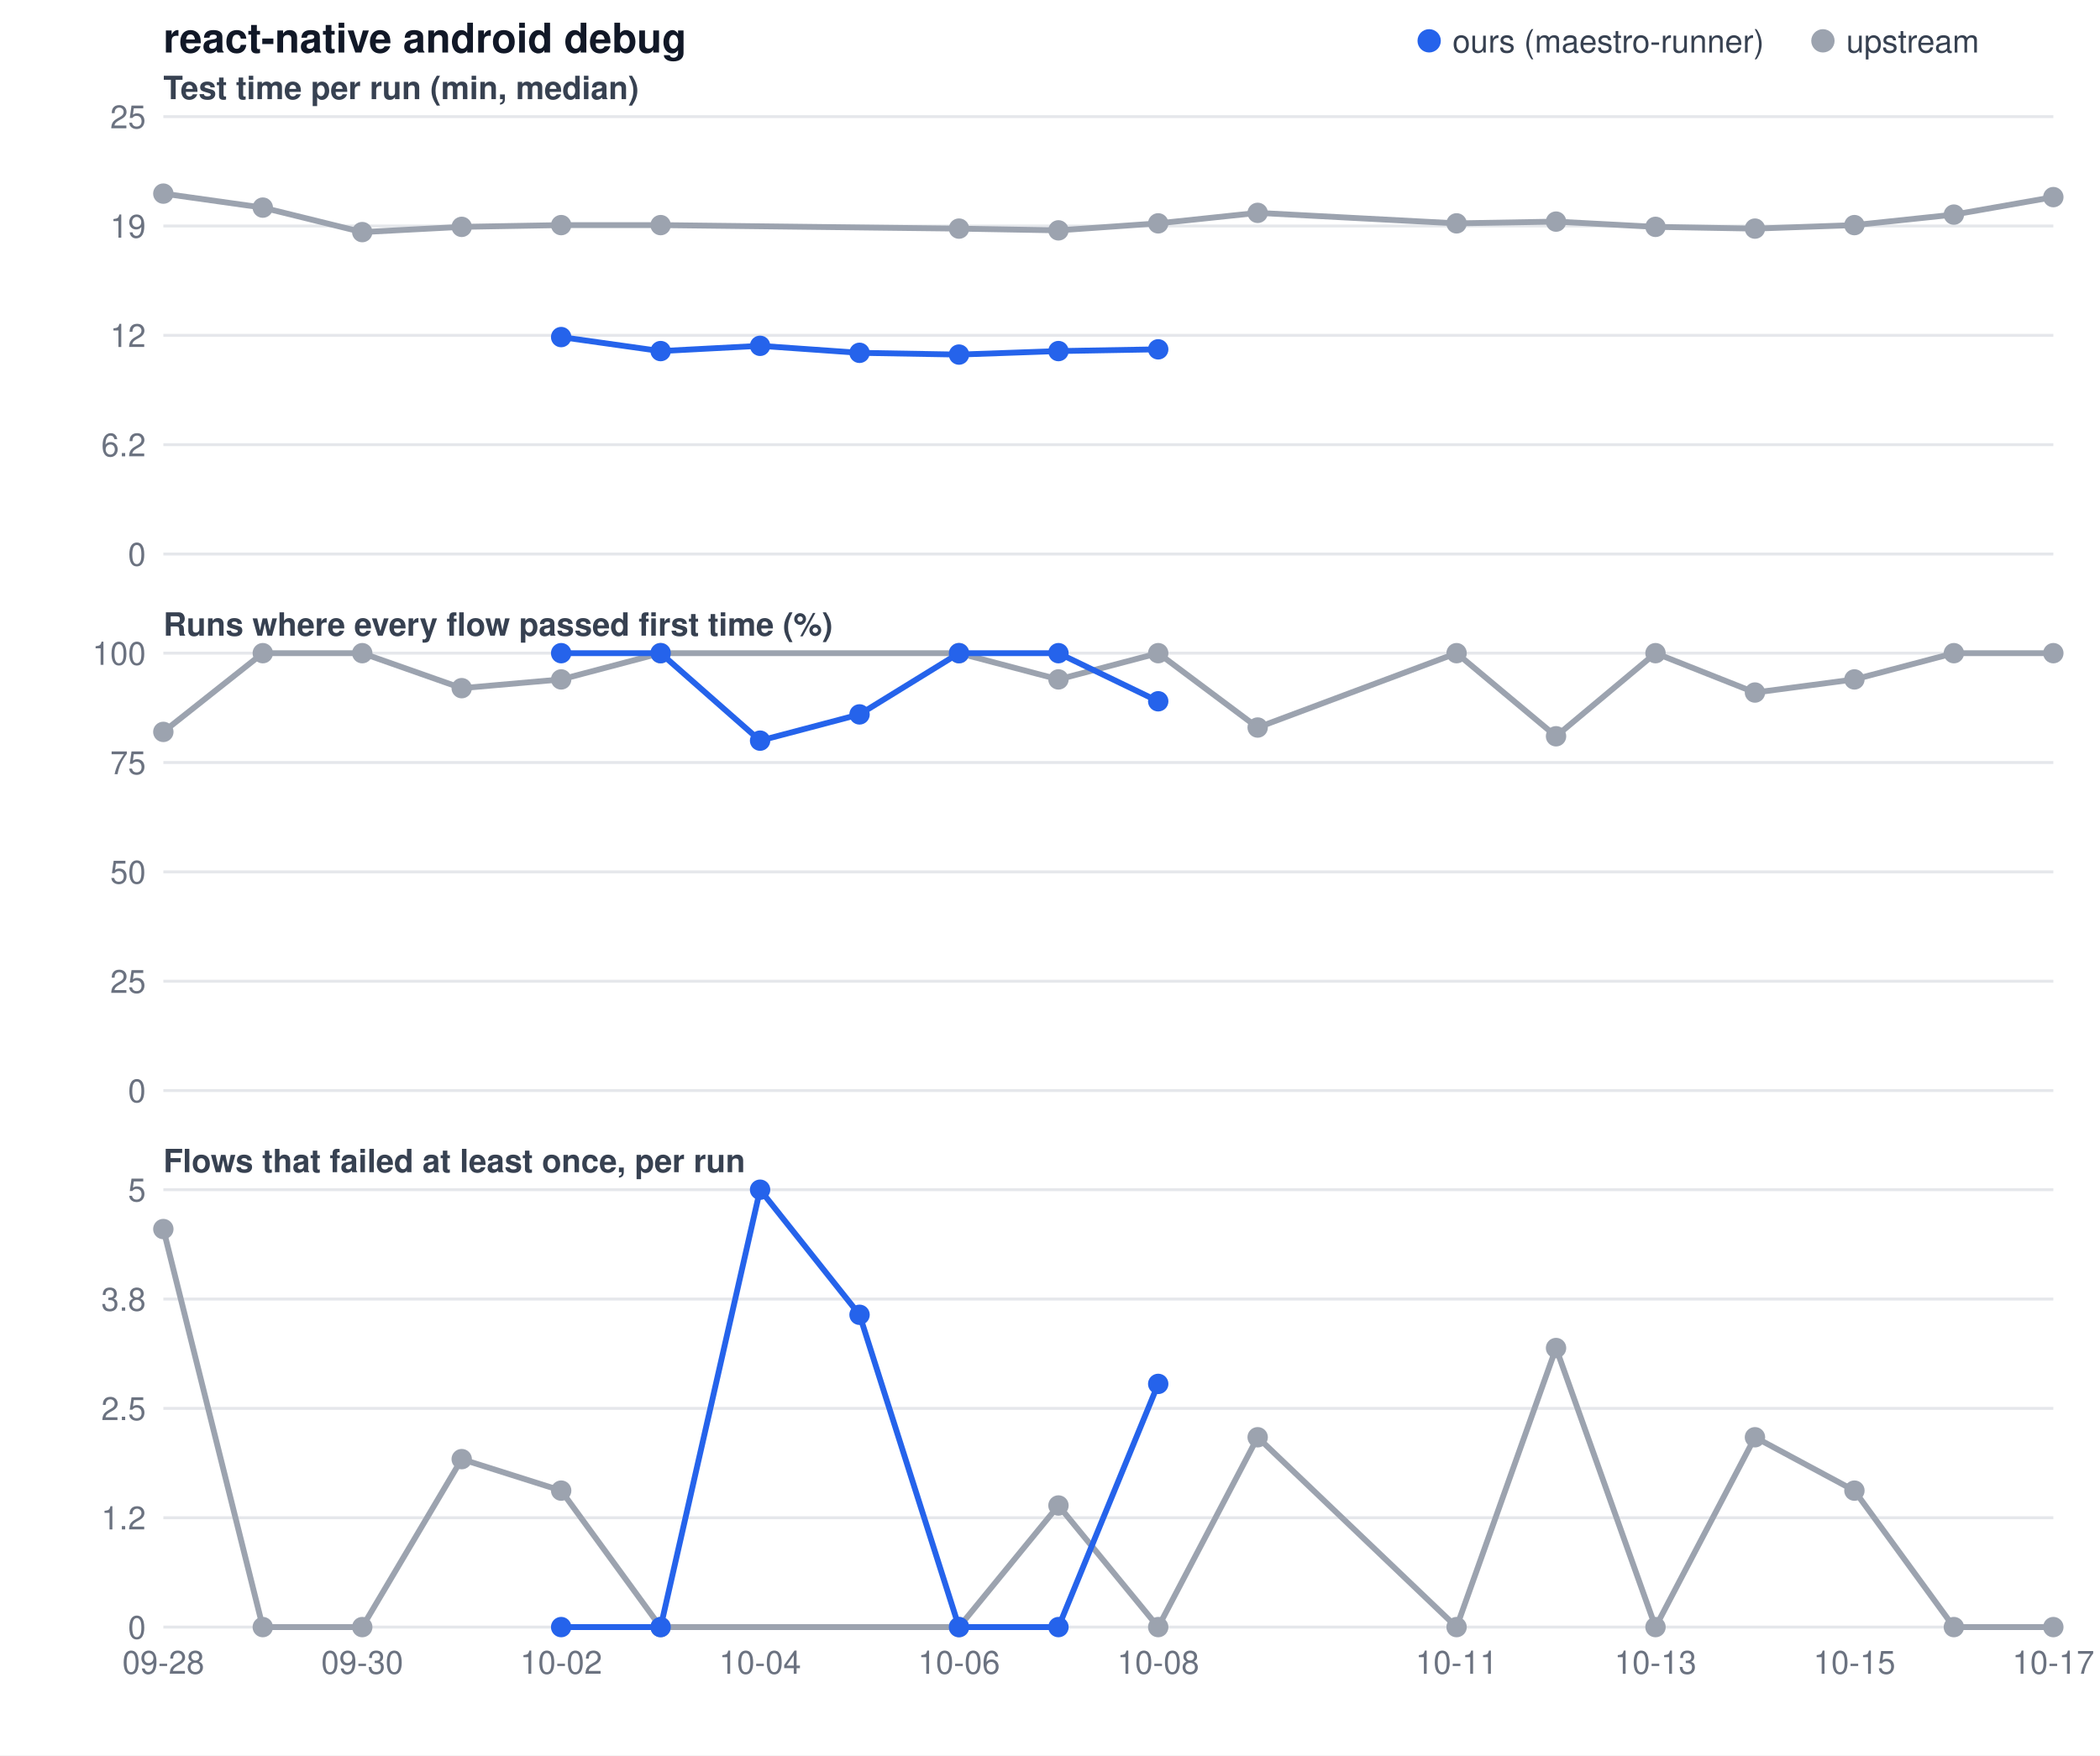
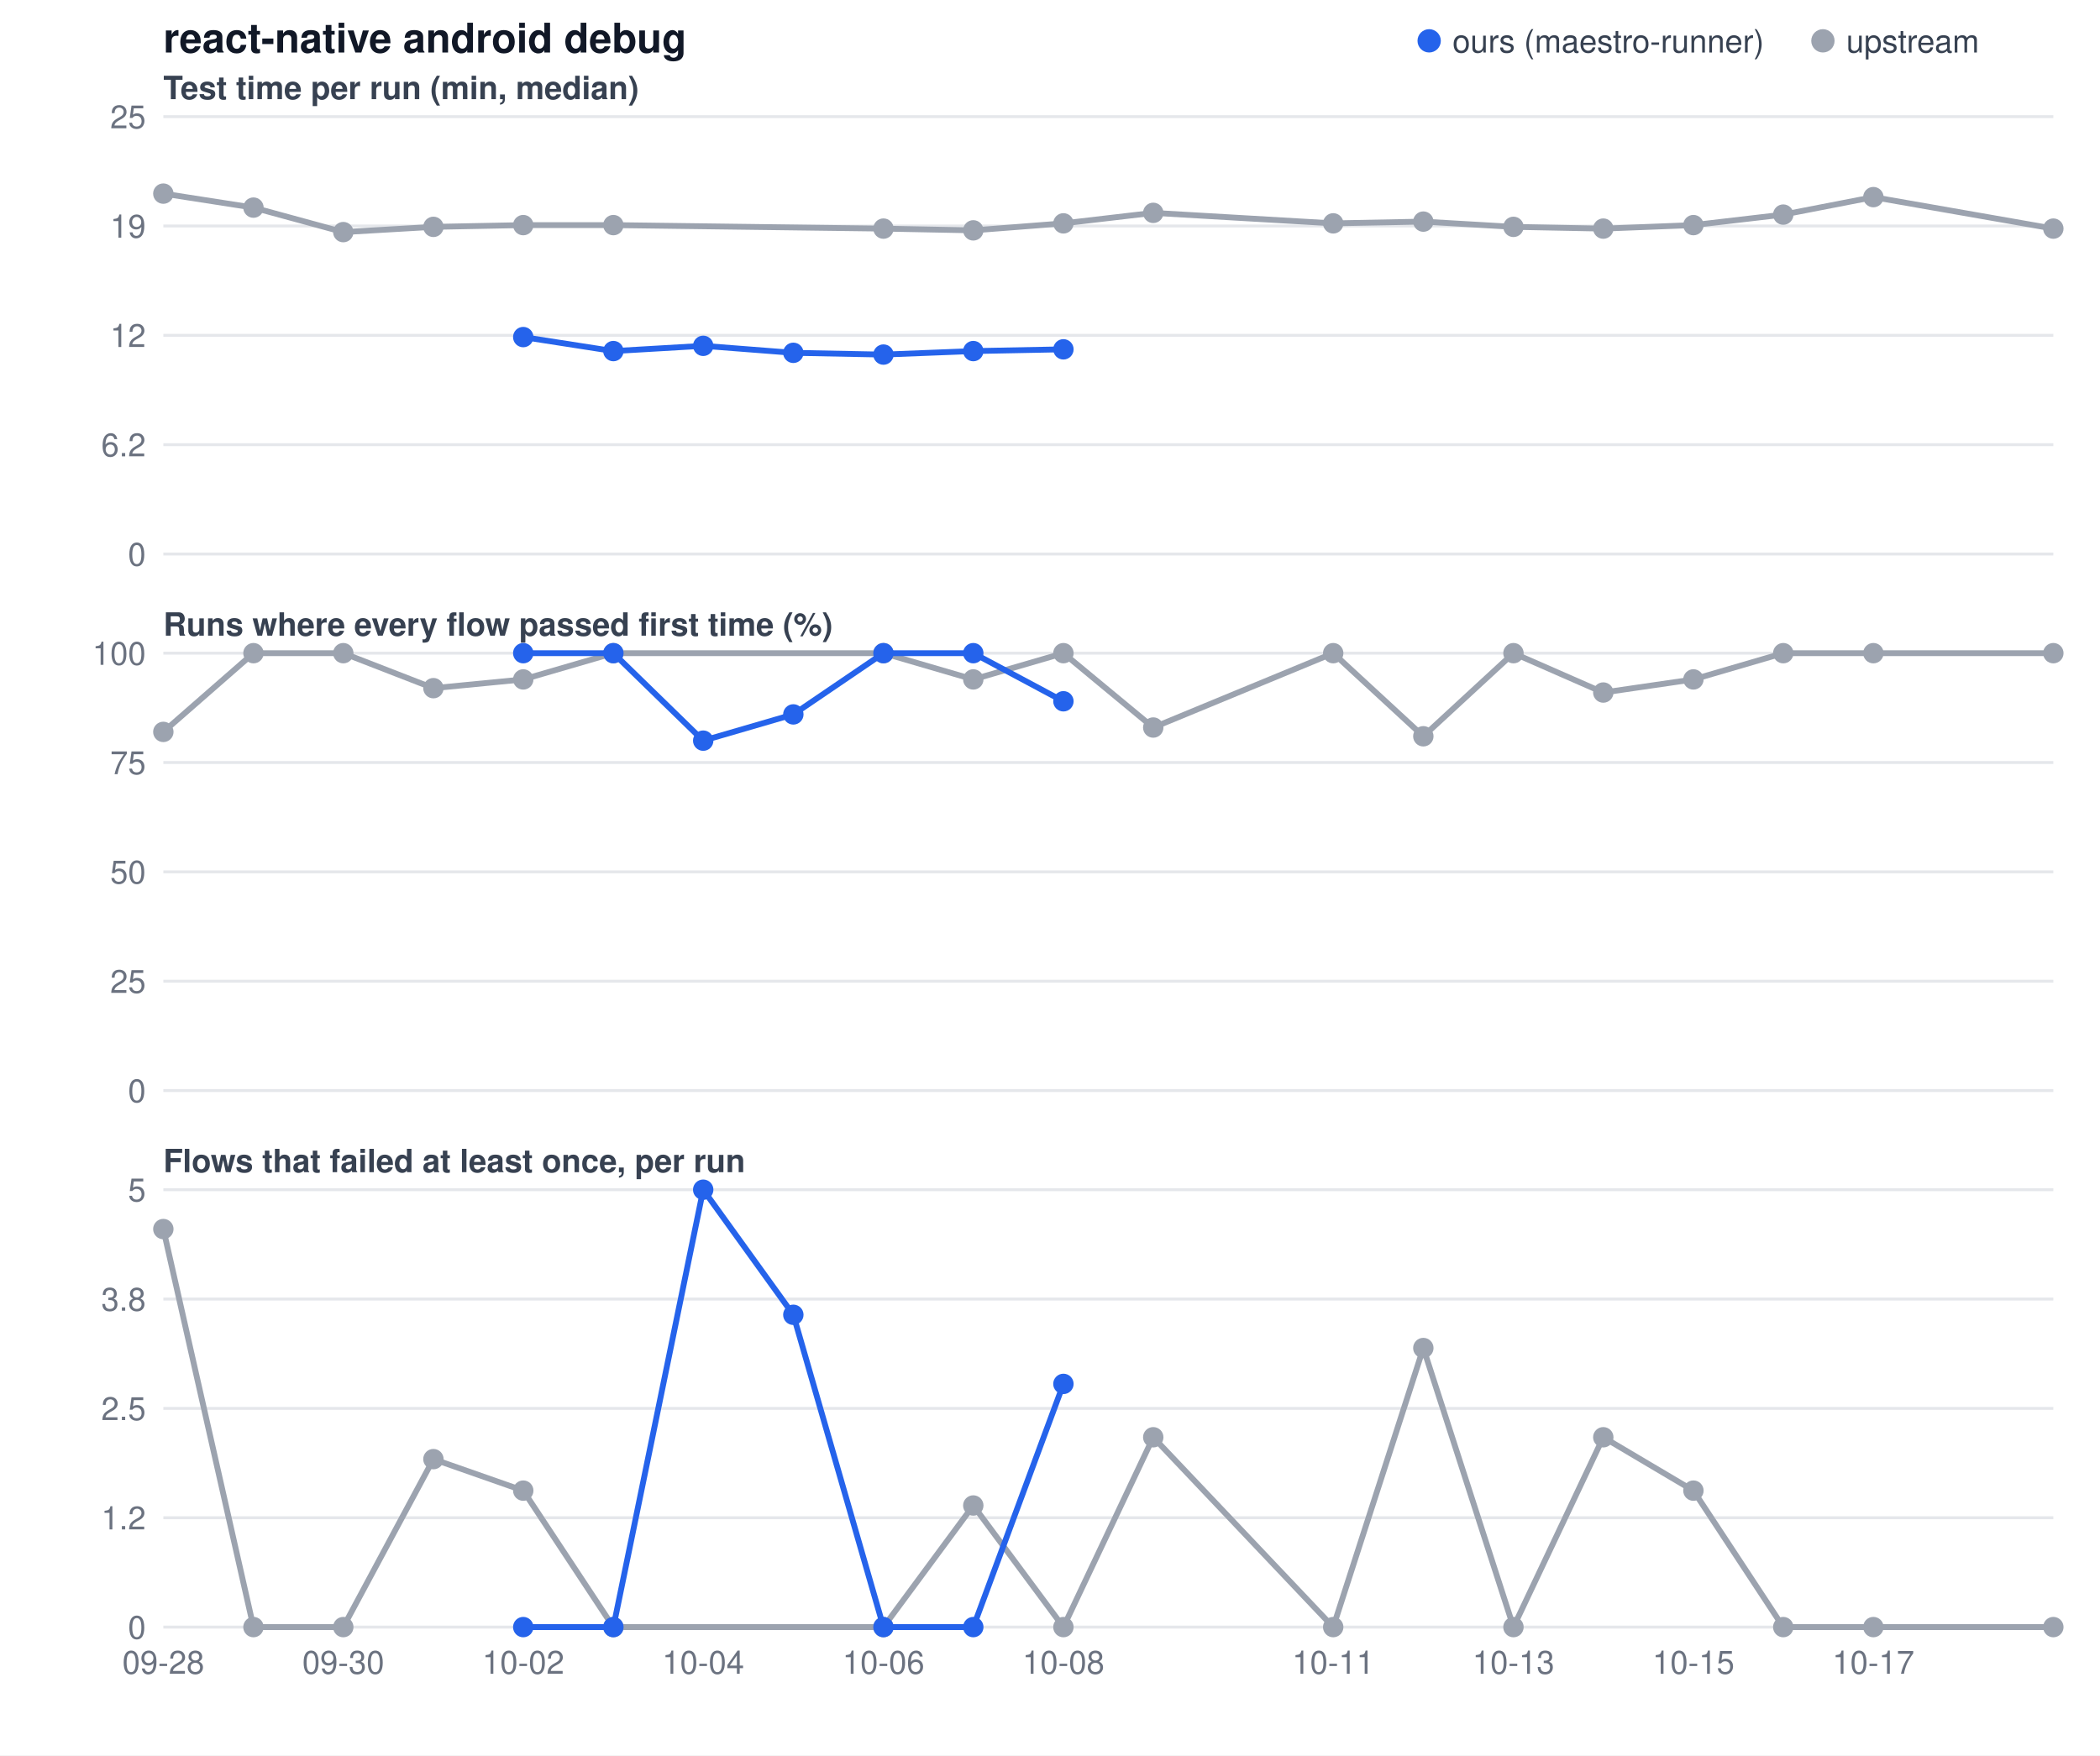
<svg xmlns="http://www.w3.org/2000/svg" width="720" height="602" font-family="-apple-system,Segoe UI,Helvetica,Arial,sans-serif" font-size="11">
  <rect width="100%" height="100%" fill="#ffffff" />
  <text x="56" y="18" font-size="14" font-weight="600" fill="#111827">react-native android debug</text>
  <circle cx="490" cy="14" r="4" fill="#2563eb" />
  <text x="498" y="18" fill="#374151">ours (maestro-runner)</text>
  <circle cx="625" cy="14" r="4" fill="#9ca3af" />
  <text x="633" y="18" fill="#374151">upstream</text>
  <text x="56" y="34" fill="#374151" font-weight="600">Test time per run (min, median)</text>
  <line x1="56" x2="704" y1="190.0" y2="190.0" stroke="#e5e7eb" />
  <text x="50" y="194.0" text-anchor="end" fill="#6b7280">0</text>
  <line x1="56" x2="704" y1="152.5" y2="152.5" stroke="#e5e7eb" />
  <text x="50" y="156.5" text-anchor="end" fill="#6b7280">6.2</text>
  <line x1="56" x2="704" y1="115.0" y2="115.0" stroke="#e5e7eb" />
  <text x="50" y="119.0" text-anchor="end" fill="#6b7280">12</text>
  <line x1="56" x2="704" y1="77.5" y2="77.5" stroke="#e5e7eb" />
  <text x="50" y="81.5" text-anchor="end" fill="#6b7280">19</text>
  <line x1="56" x2="704" y1="40.0" y2="40.0" stroke="#e5e7eb" />
  <text x="50" y="44.0" text-anchor="end" fill="#6b7280">25</text>
-   <polyline fill="none" stroke="#9ca3af" stroke-width="2" points="56.0,66.4 90.1,71.2 124.2,79.6 158.3,77.8 192.4,77.2 226.5,77.2 328.8,78.4 362.9,79.0 397.1,76.6 431.2,73.0 499.4,76.6 533.5,76.0 567.6,77.8 601.7,78.4 635.8,77.2 669.9,73.6 704.0,67.6" />
+   <polyline fill="none" stroke="#9ca3af" stroke-width="2" points="56.0,66.4 86.9,71.2 117.7,79.6 148.6,77.8 179.4,77.2 210.3,77.2 302.9,78.4 333.7,79.0 364.6,76.6 395.4,73.0 457.1,76.6 488.0,76.0 518.9,77.8 549.7,78.4 580.6,77.2 611.4,73.6 642.3,67.6 704.0,78.4" />
  <circle cx="56.0" cy="66.4" r="3.5" fill="#9ca3af" />
-   <circle cx="90.1" cy="71.2" r="3.5" fill="#9ca3af" />
-   <circle cx="124.2" cy="79.6" r="3.5" fill="#9ca3af" />
-   <circle cx="158.3" cy="77.8" r="3.5" fill="#9ca3af" />
-   <circle cx="192.4" cy="77.2" r="3.5" fill="#9ca3af" />
-   <circle cx="226.5" cy="77.2" r="3.5" fill="#9ca3af" />
-   <circle cx="328.8" cy="78.4" r="3.5" fill="#9ca3af" />
-   <circle cx="362.9" cy="79.0" r="3.5" fill="#9ca3af" />
-   <circle cx="397.1" cy="76.6" r="3.5" fill="#9ca3af" />
-   <circle cx="431.2" cy="73.0" r="3.5" fill="#9ca3af" />
-   <circle cx="499.4" cy="76.6" r="3.5" fill="#9ca3af" />
-   <circle cx="533.5" cy="76.0" r="3.5" fill="#9ca3af" />
-   <circle cx="567.6" cy="77.8" r="3.5" fill="#9ca3af" />
-   <circle cx="601.7" cy="78.4" r="3.5" fill="#9ca3af" />
-   <circle cx="635.8" cy="77.2" r="3.5" fill="#9ca3af" />
-   <circle cx="669.9" cy="73.6" r="3.5" fill="#9ca3af" />
-   <circle cx="704.0" cy="67.6" r="3.5" fill="#9ca3af" />
-   <polyline fill="none" stroke="#2563eb" stroke-width="2" points="192.4,115.6 226.5,120.4 260.6,118.6 294.7,121.0 328.8,121.6 362.9,120.4 397.1,119.8" />
-   <circle cx="192.4" cy="115.6" r="3.5" fill="#2563eb" />
-   <circle cx="226.5" cy="120.4" r="3.5" fill="#2563eb" />
-   <circle cx="260.6" cy="118.6" r="3.5" fill="#2563eb" />
-   <circle cx="294.7" cy="121.0" r="3.5" fill="#2563eb" />
-   <circle cx="328.8" cy="121.6" r="3.5" fill="#2563eb" />
-   <circle cx="362.9" cy="120.4" r="3.5" fill="#2563eb" />
-   <circle cx="397.1" cy="119.8" r="3.5" fill="#2563eb" />
+   <circle cx="86.9" cy="71.2" r="3.5" fill="#9ca3af" />
+   <circle cx="117.7" cy="79.6" r="3.5" fill="#9ca3af" />
+   <circle cx="148.6" cy="77.8" r="3.5" fill="#9ca3af" />
+   <circle cx="179.4" cy="77.2" r="3.5" fill="#9ca3af" />
+   <circle cx="210.3" cy="77.2" r="3.5" fill="#9ca3af" />
+   <circle cx="302.9" cy="78.4" r="3.5" fill="#9ca3af" />
+   <circle cx="333.7" cy="79.0" r="3.5" fill="#9ca3af" />
+   <circle cx="364.6" cy="76.6" r="3.5" fill="#9ca3af" />
+   <circle cx="395.4" cy="73.0" r="3.5" fill="#9ca3af" />
+   <circle cx="457.1" cy="76.6" r="3.5" fill="#9ca3af" />
+   <circle cx="488.0" cy="76.0" r="3.5" fill="#9ca3af" />
+   <circle cx="518.9" cy="77.8" r="3.5" fill="#9ca3af" />
+   <circle cx="549.7" cy="78.4" r="3.5" fill="#9ca3af" />
+   <circle cx="580.6" cy="77.2" r="3.5" fill="#9ca3af" />
+   <circle cx="611.4" cy="73.6" r="3.5" fill="#9ca3af" />
+   <circle cx="642.3" cy="67.6" r="3.5" fill="#9ca3af" />
+   <circle cx="704.0" cy="78.4" r="3.5" fill="#9ca3af" />
+   <polyline fill="none" stroke="#2563eb" stroke-width="2" points="179.4,115.6 210.3,120.4 241.1,118.6 272.0,121.0 302.9,121.6 333.7,120.4 364.6,119.8" />
+   <circle cx="179.4" cy="115.6" r="3.5" fill="#2563eb" />
+   <circle cx="210.3" cy="120.4" r="3.5" fill="#2563eb" />
+   <circle cx="241.1" cy="118.6" r="3.5" fill="#2563eb" />
+   <circle cx="272.0" cy="121.0" r="3.5" fill="#2563eb" />
+   <circle cx="302.9" cy="121.6" r="3.5" fill="#2563eb" />
+   <circle cx="333.7" cy="120.4" r="3.5" fill="#2563eb" />
+   <circle cx="364.6" cy="119.8" r="3.5" fill="#2563eb" />
  <text x="56" y="218" fill="#374151" font-weight="600">Runs where every flow passed first time (%)</text>
  <line x1="56" x2="704" y1="374.0" y2="374.0" stroke="#e5e7eb" />
  <text x="50" y="378.0" text-anchor="end" fill="#6b7280">0</text>
  <line x1="56" x2="704" y1="336.5" y2="336.5" stroke="#e5e7eb" />
  <text x="50" y="340.5" text-anchor="end" fill="#6b7280">25</text>
  <line x1="56" x2="704" y1="299.0" y2="299.0" stroke="#e5e7eb" />
  <text x="50" y="303.0" text-anchor="end" fill="#6b7280">50</text>
  <line x1="56" x2="704" y1="261.5" y2="261.5" stroke="#e5e7eb" />
  <text x="50" y="265.5" text-anchor="end" fill="#6b7280">75</text>
  <line x1="56" x2="704" y1="224.0" y2="224.0" stroke="#e5e7eb" />
  <text x="50" y="228.0" text-anchor="end" fill="#6b7280">100</text>
-   <polyline fill="none" stroke="#9ca3af" stroke-width="2" points="56.0,251.0 90.1,224.0 124.2,224.0 158.3,236.0 192.4,233.0 226.5,224.0 328.8,224.0 362.9,233.0 397.1,224.0 431.2,249.5 499.4,224.0 533.5,252.5 567.6,224.0 601.7,237.5 635.8,233.0 669.9,224.0 704.0,224.0" />
+   <polyline fill="none" stroke="#9ca3af" stroke-width="2" points="56.0,251.0 86.9,224.0 117.7,224.0 148.6,236.0 179.4,233.0 210.3,224.0 302.9,224.0 333.7,233.0 364.6,224.0 395.4,249.5 457.1,224.0 488.0,252.5 518.9,224.0 549.7,237.5 580.6,233.0 611.4,224.0 642.3,224.0 704.0,224.0" />
  <circle cx="56.0" cy="251.0" r="3.5" fill="#9ca3af" />
-   <circle cx="90.1" cy="224.0" r="3.5" fill="#9ca3af" />
-   <circle cx="124.2" cy="224.0" r="3.5" fill="#9ca3af" />
-   <circle cx="158.3" cy="236.0" r="3.5" fill="#9ca3af" />
-   <circle cx="192.4" cy="233.0" r="3.5" fill="#9ca3af" />
-   <circle cx="226.5" cy="224.0" r="3.5" fill="#9ca3af" />
-   <circle cx="328.8" cy="224.0" r="3.5" fill="#9ca3af" />
-   <circle cx="362.9" cy="233.0" r="3.5" fill="#9ca3af" />
-   <circle cx="397.1" cy="224.0" r="3.5" fill="#9ca3af" />
-   <circle cx="431.2" cy="249.5" r="3.5" fill="#9ca3af" />
-   <circle cx="499.4" cy="224.0" r="3.5" fill="#9ca3af" />
-   <circle cx="533.5" cy="252.5" r="3.5" fill="#9ca3af" />
-   <circle cx="567.6" cy="224.0" r="3.5" fill="#9ca3af" />
-   <circle cx="601.7" cy="237.5" r="3.5" fill="#9ca3af" />
-   <circle cx="635.8" cy="233.0" r="3.5" fill="#9ca3af" />
-   <circle cx="669.9" cy="224.0" r="3.5" fill="#9ca3af" />
+   <circle cx="86.9" cy="224.0" r="3.5" fill="#9ca3af" />
+   <circle cx="117.7" cy="224.0" r="3.5" fill="#9ca3af" />
+   <circle cx="148.6" cy="236.0" r="3.5" fill="#9ca3af" />
+   <circle cx="179.4" cy="233.0" r="3.5" fill="#9ca3af" />
+   <circle cx="210.3" cy="224.0" r="3.5" fill="#9ca3af" />
+   <circle cx="302.9" cy="224.0" r="3.5" fill="#9ca3af" />
+   <circle cx="333.7" cy="233.0" r="3.5" fill="#9ca3af" />
+   <circle cx="364.6" cy="224.0" r="3.5" fill="#9ca3af" />
+   <circle cx="395.4" cy="249.5" r="3.5" fill="#9ca3af" />
+   <circle cx="457.1" cy="224.0" r="3.5" fill="#9ca3af" />
+   <circle cx="488.0" cy="252.5" r="3.5" fill="#9ca3af" />
+   <circle cx="518.9" cy="224.0" r="3.5" fill="#9ca3af" />
+   <circle cx="549.7" cy="237.5" r="3.5" fill="#9ca3af" />
+   <circle cx="580.6" cy="233.0" r="3.5" fill="#9ca3af" />
+   <circle cx="611.4" cy="224.0" r="3.5" fill="#9ca3af" />
+   <circle cx="642.3" cy="224.0" r="3.5" fill="#9ca3af" />
  <circle cx="704.0" cy="224.0" r="3.5" fill="#9ca3af" />
-   <polyline fill="none" stroke="#2563eb" stroke-width="2" points="192.4,224.0 226.5,224.0 260.6,254.0 294.7,245.0 328.8,224.0 362.9,224.0 397.1,240.5" />
-   <circle cx="192.4" cy="224.0" r="3.5" fill="#2563eb" />
-   <circle cx="226.5" cy="224.0" r="3.5" fill="#2563eb" />
-   <circle cx="260.6" cy="254.0" r="3.5" fill="#2563eb" />
-   <circle cx="294.7" cy="245.0" r="3.5" fill="#2563eb" />
-   <circle cx="328.8" cy="224.0" r="3.5" fill="#2563eb" />
-   <circle cx="362.9" cy="224.0" r="3.5" fill="#2563eb" />
-   <circle cx="397.1" cy="240.5" r="3.5" fill="#2563eb" />
+   <polyline fill="none" stroke="#2563eb" stroke-width="2" points="179.4,224.0 210.3,224.0 241.1,254.0 272.0,245.0 302.9,224.0 333.7,224.0 364.6,240.5" />
+   <circle cx="179.4" cy="224.0" r="3.5" fill="#2563eb" />
+   <circle cx="210.3" cy="224.0" r="3.5" fill="#2563eb" />
+   <circle cx="241.1" cy="254.0" r="3.5" fill="#2563eb" />
+   <circle cx="272.0" cy="245.0" r="3.5" fill="#2563eb" />
+   <circle cx="302.9" cy="224.0" r="3.5" fill="#2563eb" />
+   <circle cx="333.7" cy="224.0" r="3.5" fill="#2563eb" />
+   <circle cx="364.6" cy="240.5" r="3.5" fill="#2563eb" />
  <text x="56" y="402" fill="#374151" font-weight="600">Flows that failed at least once, per run</text>
  <line x1="56" x2="704" y1="558.0" y2="558.0" stroke="#e5e7eb" />
  <text x="50" y="562.0" text-anchor="end" fill="#6b7280">0</text>
  <line x1="56" x2="704" y1="520.5" y2="520.5" stroke="#e5e7eb" />
  <text x="50" y="524.5" text-anchor="end" fill="#6b7280">1.2</text>
  <line x1="56" x2="704" y1="483.0" y2="483.0" stroke="#e5e7eb" />
  <text x="50" y="487.0" text-anchor="end" fill="#6b7280">2.5</text>
  <line x1="56" x2="704" y1="445.5" y2="445.5" stroke="#e5e7eb" />
  <text x="50" y="449.5" text-anchor="end" fill="#6b7280">3.8</text>
  <line x1="56" x2="704" y1="408.0" y2="408.0" stroke="#e5e7eb" />
  <text x="50" y="412.0" text-anchor="end" fill="#6b7280">5</text>
-   <polyline fill="none" stroke="#9ca3af" stroke-width="2" points="56.0,421.5 90.1,558.0 124.2,558.0 158.3,500.4 192.4,511.2 226.5,558.0 328.8,558.0 362.9,516.3 397.1,558.0 431.2,492.9 499.4,558.0 533.5,462.3 567.6,558.0 601.7,492.9 635.8,511.2 669.9,558.0 704.0,558.0" />
+   <polyline fill="none" stroke="#9ca3af" stroke-width="2" points="56.0,421.5 86.9,558.0 117.7,558.0 148.6,500.4 179.4,511.2 210.3,558.0 302.9,558.0 333.7,516.3 364.6,558.0 395.4,492.9 457.1,558.0 488.0,462.3 518.9,558.0 549.7,492.9 580.6,511.2 611.4,558.0 642.3,558.0 704.0,558.0" />
  <circle cx="56.0" cy="421.5" r="3.5" fill="#9ca3af" />
-   <circle cx="90.1" cy="558.0" r="3.5" fill="#9ca3af" />
-   <circle cx="124.2" cy="558.0" r="3.5" fill="#9ca3af" />
-   <circle cx="158.3" cy="500.4" r="3.5" fill="#9ca3af" />
-   <circle cx="192.4" cy="511.2" r="3.5" fill="#9ca3af" />
-   <circle cx="226.5" cy="558.0" r="3.5" fill="#9ca3af" />
-   <circle cx="328.8" cy="558.0" r="3.5" fill="#9ca3af" />
-   <circle cx="362.9" cy="516.3" r="3.5" fill="#9ca3af" />
-   <circle cx="397.1" cy="558.0" r="3.5" fill="#9ca3af" />
-   <circle cx="431.2" cy="492.9" r="3.5" fill="#9ca3af" />
-   <circle cx="499.4" cy="558.0" r="3.5" fill="#9ca3af" />
-   <circle cx="533.5" cy="462.3" r="3.5" fill="#9ca3af" />
-   <circle cx="567.6" cy="558.0" r="3.5" fill="#9ca3af" />
-   <circle cx="601.7" cy="492.9" r="3.5" fill="#9ca3af" />
-   <circle cx="635.8" cy="511.2" r="3.5" fill="#9ca3af" />
-   <circle cx="669.9" cy="558.0" r="3.5" fill="#9ca3af" />
+   <circle cx="86.9" cy="558.0" r="3.5" fill="#9ca3af" />
+   <circle cx="117.7" cy="558.0" r="3.5" fill="#9ca3af" />
+   <circle cx="148.6" cy="500.4" r="3.5" fill="#9ca3af" />
+   <circle cx="179.4" cy="511.2" r="3.5" fill="#9ca3af" />
+   <circle cx="210.3" cy="558.0" r="3.5" fill="#9ca3af" />
+   <circle cx="302.9" cy="558.0" r="3.5" fill="#9ca3af" />
+   <circle cx="333.7" cy="516.3" r="3.5" fill="#9ca3af" />
+   <circle cx="364.6" cy="558.0" r="3.5" fill="#9ca3af" />
+   <circle cx="395.4" cy="492.9" r="3.5" fill="#9ca3af" />
+   <circle cx="457.1" cy="558.0" r="3.5" fill="#9ca3af" />
+   <circle cx="488.0" cy="462.3" r="3.5" fill="#9ca3af" />
+   <circle cx="518.9" cy="558.0" r="3.5" fill="#9ca3af" />
+   <circle cx="549.7" cy="492.9" r="3.5" fill="#9ca3af" />
+   <circle cx="580.6" cy="511.2" r="3.5" fill="#9ca3af" />
+   <circle cx="611.4" cy="558.0" r="3.5" fill="#9ca3af" />
+   <circle cx="642.3" cy="558.0" r="3.5" fill="#9ca3af" />
  <circle cx="704.0" cy="558.0" r="3.5" fill="#9ca3af" />
-   <polyline fill="none" stroke="#2563eb" stroke-width="2" points="192.4,558.0 226.5,558.0 260.6,408.0 294.7,450.9 328.8,558.0 362.9,558.0 397.1,474.6" />
-   <circle cx="192.4" cy="558.0" r="3.5" fill="#2563eb" />
-   <circle cx="226.5" cy="558.0" r="3.5" fill="#2563eb" />
-   <circle cx="260.6" cy="408.0" r="3.5" fill="#2563eb" />
-   <circle cx="294.7" cy="450.9" r="3.5" fill="#2563eb" />
-   <circle cx="328.8" cy="558.0" r="3.5" fill="#2563eb" />
-   <circle cx="362.9" cy="558.0" r="3.5" fill="#2563eb" />
-   <circle cx="397.1" cy="474.6" r="3.5" fill="#2563eb" />
+   <polyline fill="none" stroke="#2563eb" stroke-width="2" points="179.4,558.0 210.3,558.0 241.1,408.0 272.0,450.9 302.9,558.0 333.7,558.0 364.6,474.6" />
+   <circle cx="179.4" cy="558.0" r="3.5" fill="#2563eb" />
+   <circle cx="210.3" cy="558.0" r="3.5" fill="#2563eb" />
+   <circle cx="241.1" cy="408.0" r="3.5" fill="#2563eb" />
+   <circle cx="272.0" cy="450.9" r="3.5" fill="#2563eb" />
+   <circle cx="302.9" cy="558.0" r="3.5" fill="#2563eb" />
+   <circle cx="333.7" cy="558.0" r="3.5" fill="#2563eb" />
+   <circle cx="364.6" cy="474.6" r="3.5" fill="#2563eb" />
  <text x="56.0" y="574" text-anchor="middle" fill="#6b7280">09-28</text>
-   <text x="124.2" y="574" text-anchor="middle" fill="#6b7280">09-30</text>
-   <text x="192.4" y="574" text-anchor="middle" fill="#6b7280">10-02</text>
-   <text x="260.6" y="574" text-anchor="middle" fill="#6b7280">10-04</text>
-   <text x="328.8" y="574" text-anchor="middle" fill="#6b7280">10-06</text>
-   <text x="397.1" y="574" text-anchor="middle" fill="#6b7280">10-08</text>
-   <text x="499.4" y="574" text-anchor="middle" fill="#6b7280">10-11</text>
-   <text x="567.6" y="574" text-anchor="middle" fill="#6b7280">10-13</text>
-   <text x="635.8" y="574" text-anchor="middle" fill="#6b7280">10-15</text>
-   <text x="704.0" y="574" text-anchor="middle" fill="#6b7280">10-17</text>
+   <text x="117.7" y="574" text-anchor="middle" fill="#6b7280">09-30</text>
+   <text x="179.4" y="574" text-anchor="middle" fill="#6b7280">10-02</text>
+   <text x="241.1" y="574" text-anchor="middle" fill="#6b7280">10-04</text>
+   <text x="302.9" y="574" text-anchor="middle" fill="#6b7280">10-06</text>
+   <text x="364.6" y="574" text-anchor="middle" fill="#6b7280">10-08</text>
+   <text x="457.1" y="574" text-anchor="middle" fill="#6b7280">10-11</text>
+   <text x="518.9" y="574" text-anchor="middle" fill="#6b7280">10-13</text>
+   <text x="580.6" y="574" text-anchor="middle" fill="#6b7280">10-15</text>
+   <text x="642.3" y="574" text-anchor="middle" fill="#6b7280">10-17</text>
</svg>
